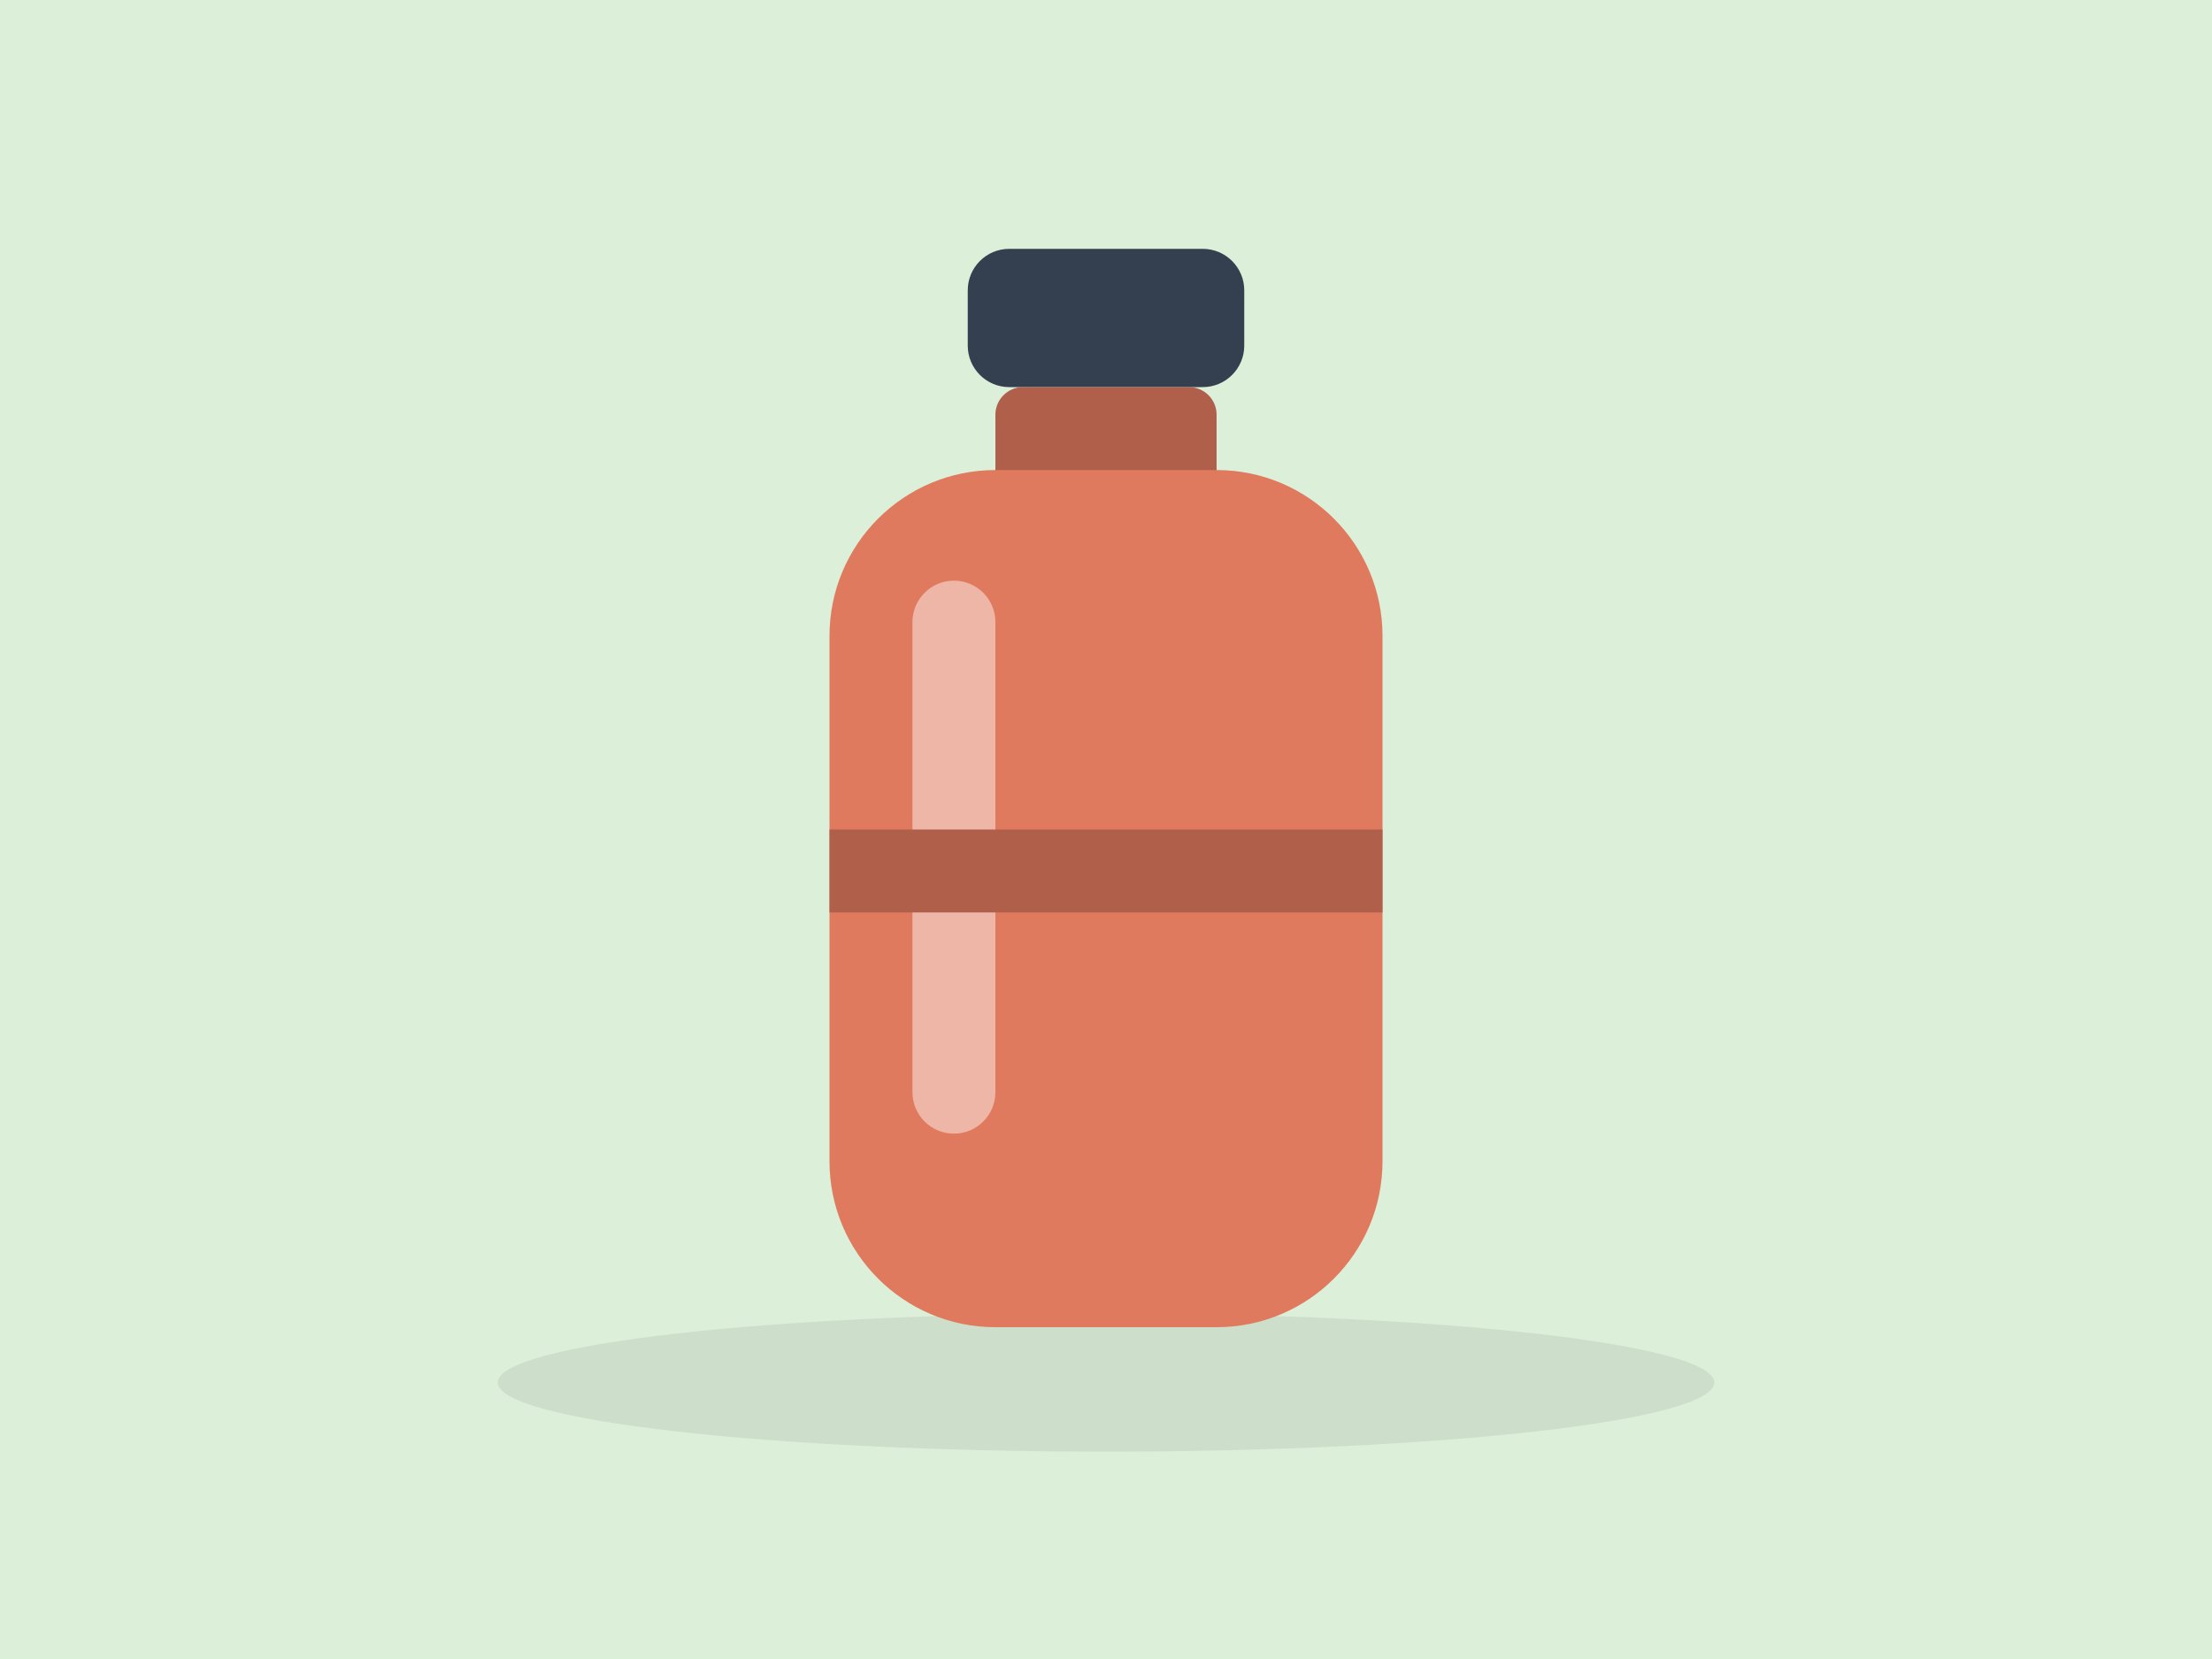
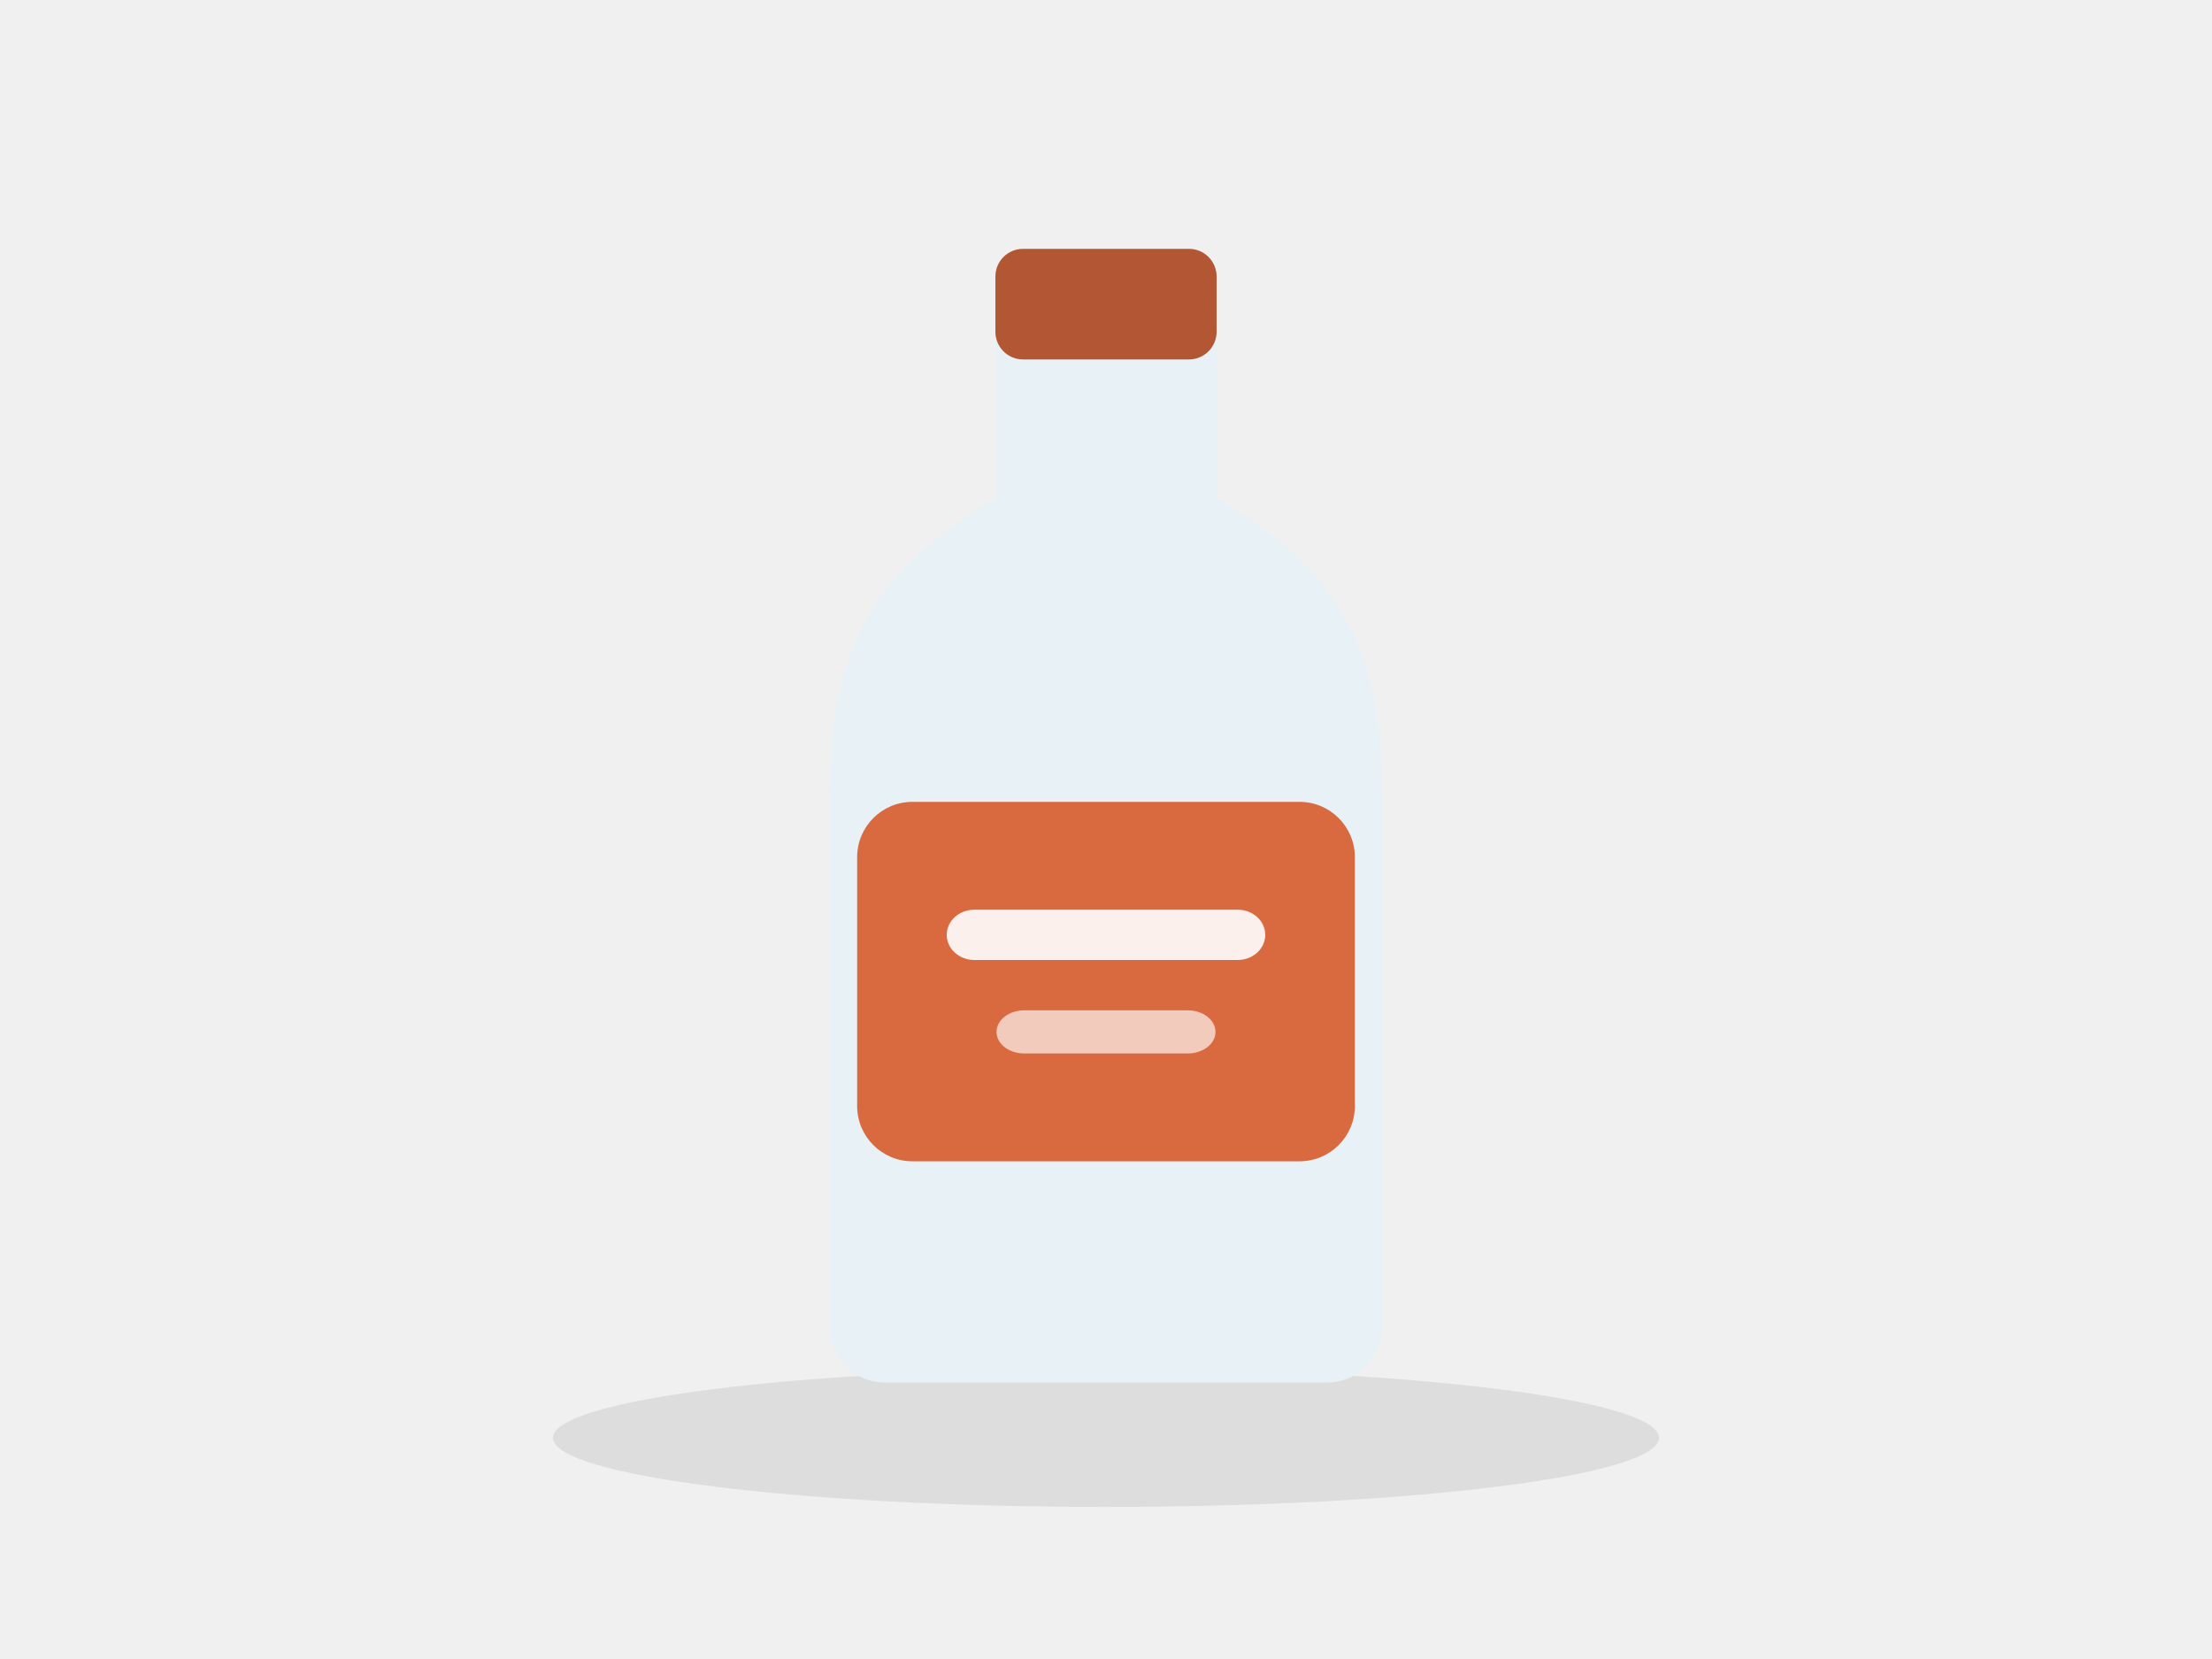
- <svg xmlns="http://www.w3.org/2000/svg" viewBox="0 0 160 120" width="160" height="120" role="img">
-   <rect x="0" y="0" width="160" height="120" rx="0" fill="#DCEFD8" />
-   <ellipse cx="80" cy="100" rx="44" ry="5" fill="#000000" opacity="0.07" />
-   <rect x="70" y="18" width="20" height="10" rx="3" fill="#34404F" />
-   <rect x="72" y="28" width="16" height="8" rx="2" fill="#af5f4a" />
-   <rect x="60" y="34" width="40" height="62" rx="12" fill="#E07A5F" />
-   <rect x="66" y="42" width="6" height="40" rx="3" fill="#FFFFFF" opacity="0.45" />
-   <rect x="60" y="60" width="40" height="6" rx="0" fill="#af5f4a" />
+ <svg xmlns="http://www.w3.org/2000/svg" viewBox="0 0 160 120" width="160" height="120">
+   <ellipse cx="80" cy="104" rx="40" ry="5" fill="#000" opacity="0.08" />
+   <path d="M72 22h16v14c10 6 12 12 12 22v38a4 4 0 0 1-4 4H64a4 4 0 0 1-4-4V58c0-10 2-16 12-22Z" fill="#E8F1F5" />
+   <rect x="72" y="18" width="16" height="8" rx="2" fill="#b25634" />
+   <rect x="62" y="58" width="36" height="26" rx="4" fill="#D9693F" />
+   <rect x="68.48" y="65.8" width="23.04" height="3.64" rx="2" fill="#FFFFFF" opacity="0.9" />
+   <rect x="72.08" y="73.08" width="15.84" height="3.12" rx="2" fill="#FFFFFF" opacity="0.65" />
</svg>
